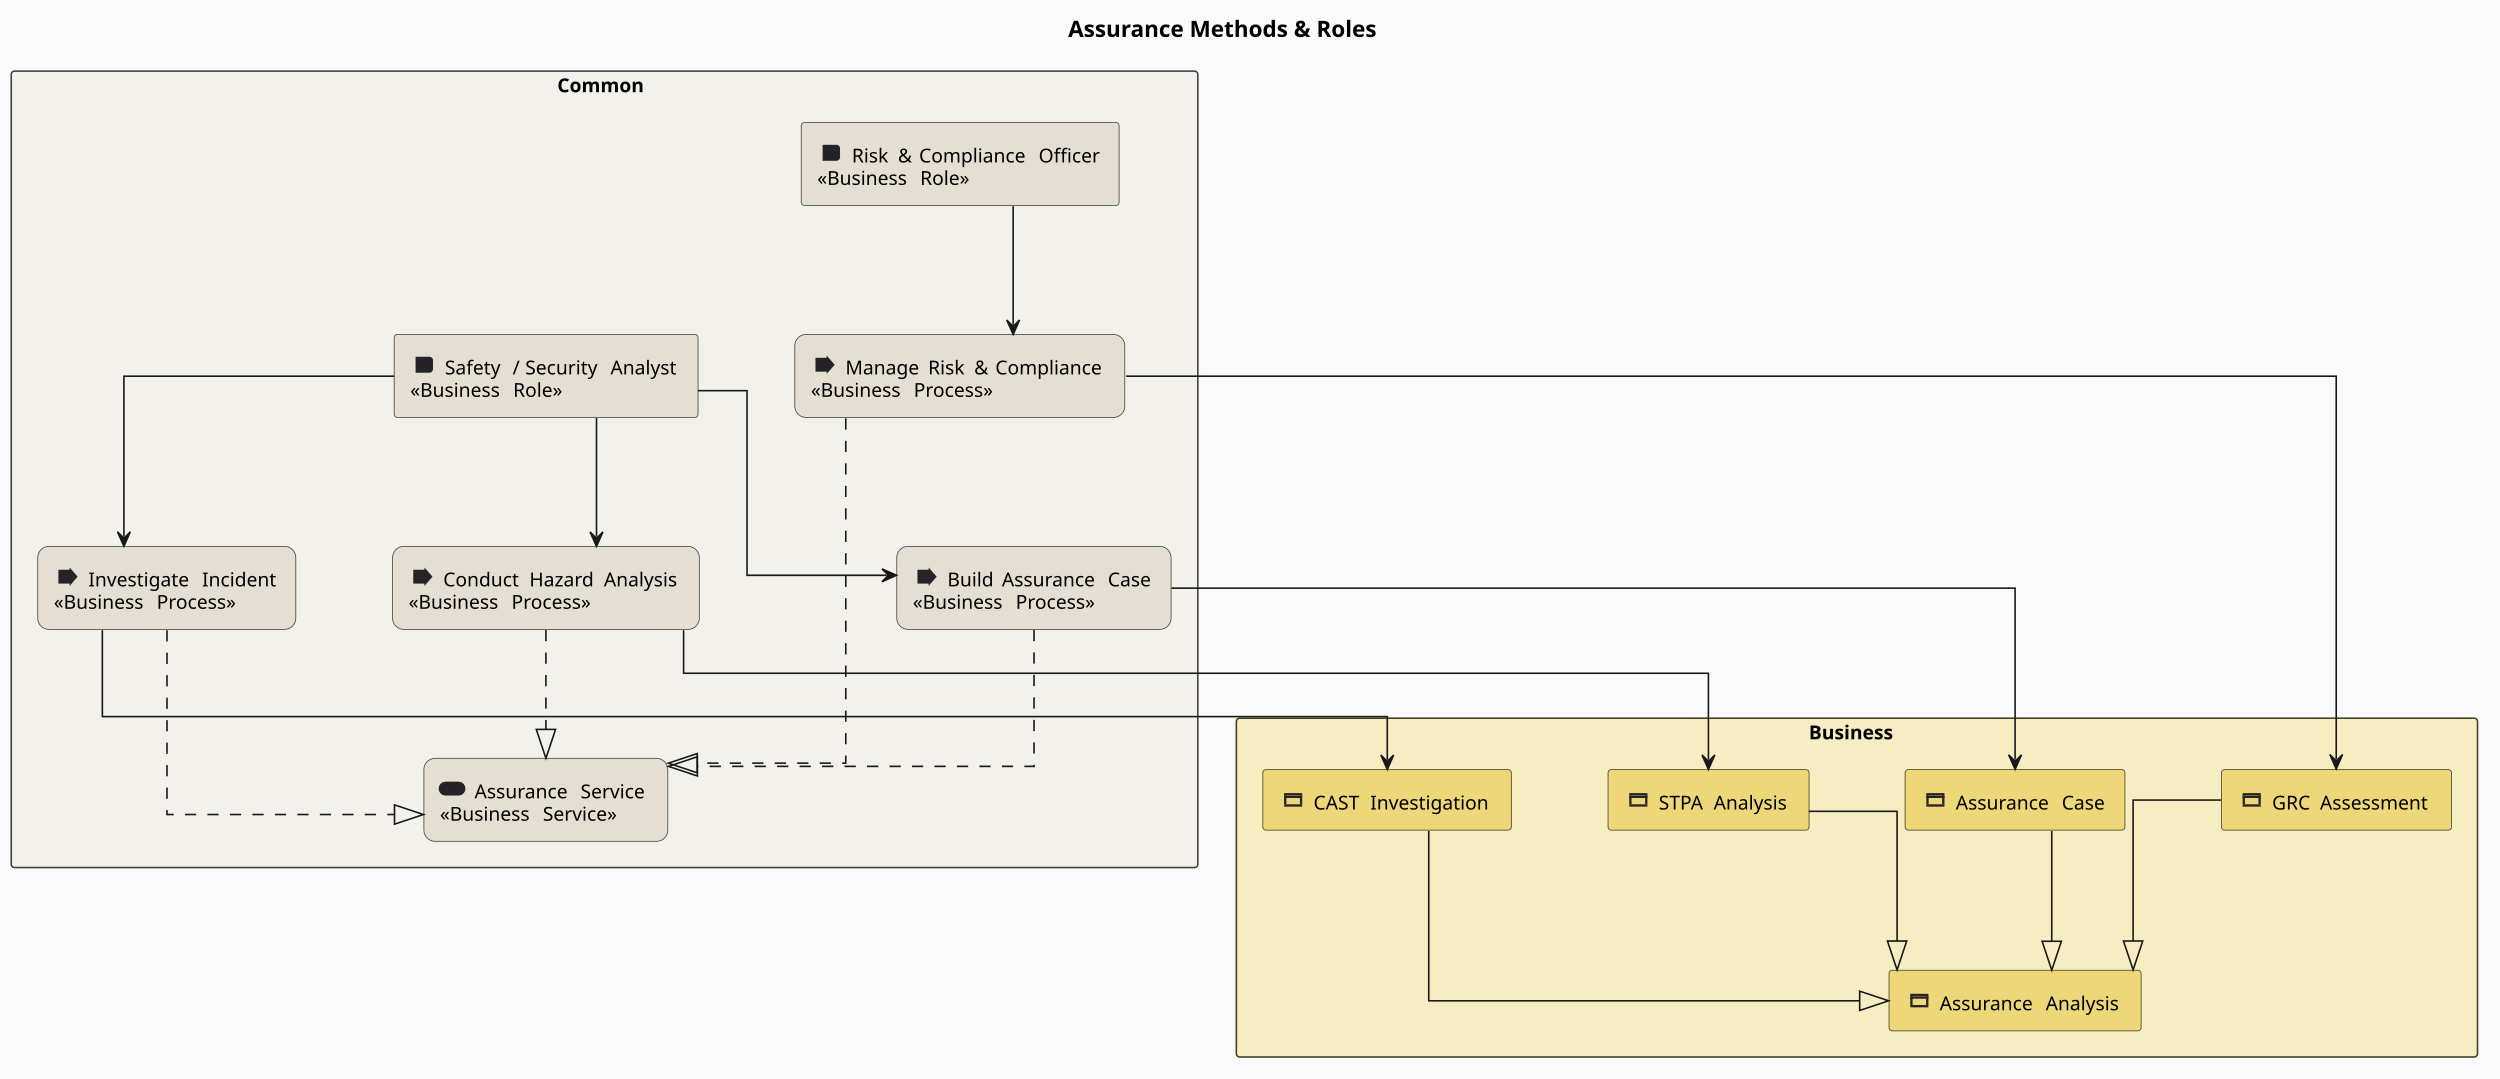
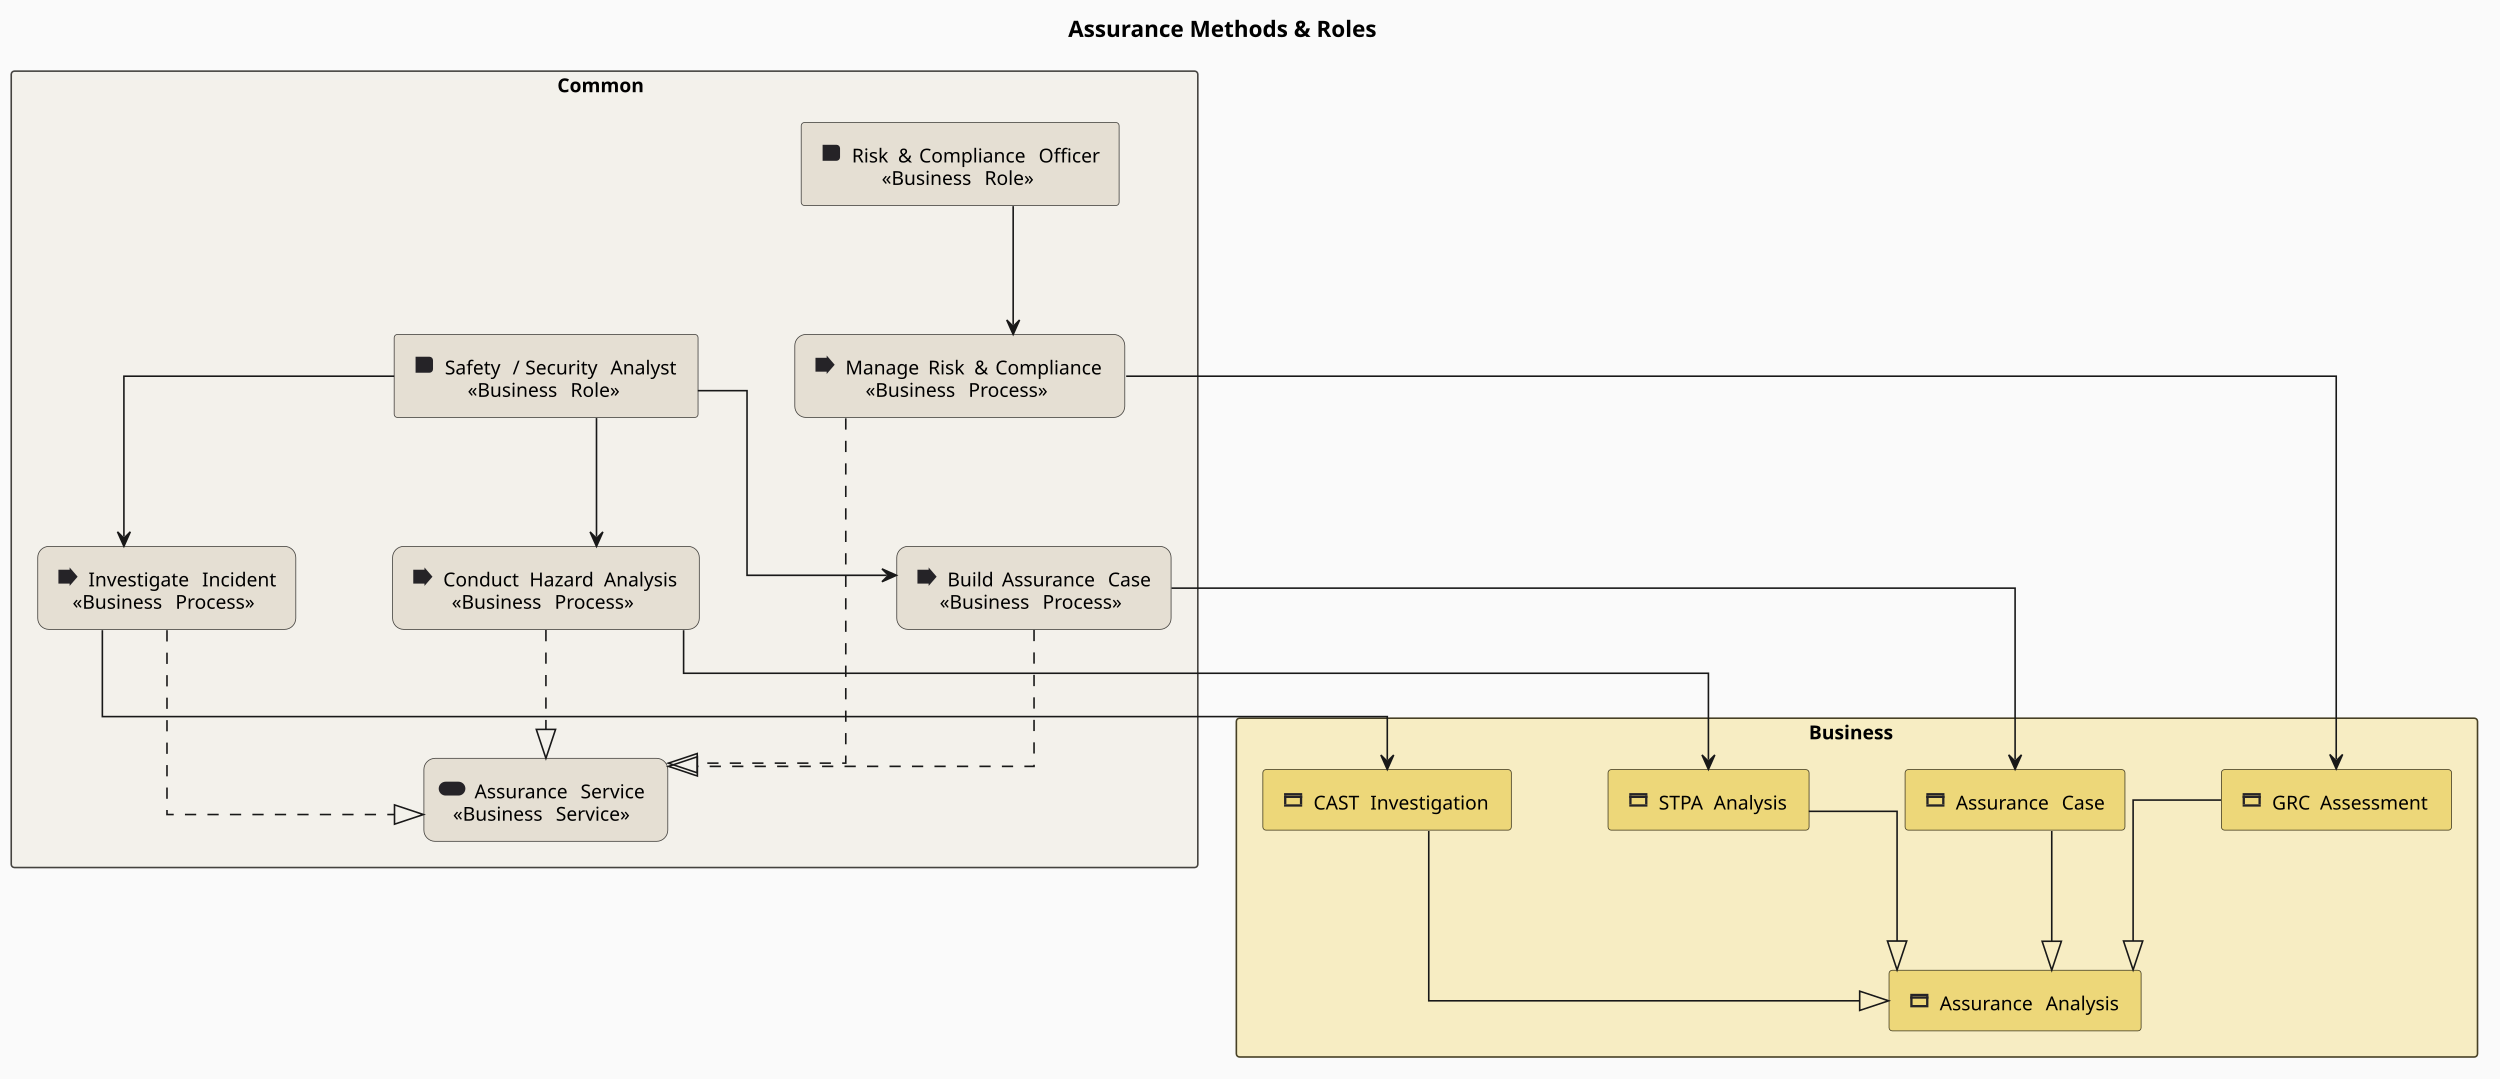
<svg xmlns="http://www.w3.org/2000/svg" contentStyleType="text/css" data-diagram-type="DESCRIPTION" height="672px" preserveAspectRatio="none" style="width:1557px;height:672px;background:#FAFAFA;" version="1.1" viewBox="0 0 1557 672" width="1557px" zoomAndPan="magnify">
  <defs />
  <g>
    <rect fill="#FAFAFA" height="672" style="stroke:none;stroke-width:1;" width="1557" x="0" y="0" />
-     <g class="title" data-source-line="56">
+     <g class="title" data-source-line="57">
      <text fill="#000000" font-family="sans-serif" font-size="14" font-weight="700" lengthAdjust="spacing" textLength="219.495" x="665.252" y="22.995">Assurance Methods &amp; Roles</text>
    </g>
-     <g class="cluster" data-qualified-name="Common" data-source-line="58" id="ent0002">
+     <g class="cluster" data-qualified-name="Common" data-source-line="59" id="ent0002">
      <rect fill="#F3F1EB" height="496" rx="2" ry="2" style="stroke:#45433F;stroke-width:1;" width="739" x="7" y="44.297" />
      <text fill="#000000" font-family="sans-serif" font-size="12" font-weight="700" lengthAdjust="spacing" textLength="58.846" x="347.077" y="57.435">Common</text>
    </g>
-     <g class="cluster" data-qualified-name="Business" data-source-line="68" id="ent0010">
+     <g class="cluster" data-qualified-name="Business" data-source-line="69" id="ent0010">
      <rect fill="#F7EDC3" height="211" rx="2" ry="2" style="stroke:#474024;stroke-width:1;" width="773" x="770" y="447.297" />
      <text fill="#000000" font-family="sans-serif" font-size="12" font-weight="700" lengthAdjust="spacing" textLength="59.912" x="1126.544" y="460.435">Business</text>
    </g>
-     <g class="entity" data-qualified-name="Common.PRC_7YyhMi" data-source-line="59" id="ent0003">
+     <g class="entity" data-qualified-name="Common.PRC_7YyhMi" data-source-line="60" id="ent0003">
      <rect fill="#E5DFD3" height="51.692" rx="7" ry="7" style="stroke:#45433F;stroke-width:0.5;" width="205.512" x="495" y="208.297" />
      <path d="M507.88,222.838 L514.859,222.838 L514.859,221.398 L519.843,227.158 L514.859,232.918 L514.859,231.478 L507.88,231.478" fill="#252327" style="stroke:none;stroke-width:0.5;" />
      <text fill="#000000" font-family="sans-serif" font-size="12" lengthAdjust="spacing" textLength="3.814" x="522.723" y="233.19"> </text>
      <text fill="#000000" font-family="sans-serif" font-size="12" lengthAdjust="spacing" textLength="47.666" x="526.538" y="233.19">Manage</text>
      <text fill="#000000" font-family="sans-serif" font-size="12" lengthAdjust="spacing" textLength="3.814" x="574.203" y="233.19"> </text>
      <text fill="#000000" font-family="sans-serif" font-size="12" lengthAdjust="spacing" textLength="24.873" x="578.018" y="233.19">Risk</text>
      <text fill="#000000" font-family="sans-serif" font-size="12" lengthAdjust="spacing" textLength="3.814" x="602.891" y="233.19"> </text>
      <text fill="#000000" font-family="sans-serif" font-size="12" lengthAdjust="spacing" textLength="9.357" x="606.706" y="233.19">&amp;</text>
      <text fill="#000000" font-family="sans-serif" font-size="12" lengthAdjust="spacing" textLength="3.814" x="616.063" y="233.19"> </text>
      <text fill="#000000" font-family="sans-serif" font-size="12" lengthAdjust="spacing" textLength="70.635" x="619.877" y="233.19">Compliance</text>
-       <text fill="#000000" font-family="sans-serif" font-size="12" lengthAdjust="spacing" textLength="60.258" x="505" y="247.159">«Business</text>
-       <text fill="#000000" font-family="sans-serif" font-size="12" lengthAdjust="spacing" textLength="3.814" x="565.258" y="247.159"> </text>
-       <text fill="#000000" font-family="sans-serif" font-size="12" lengthAdjust="spacing" textLength="53.338" x="569.072" y="247.159">Process»</text>
-     </g>
-     <g class="entity" data-qualified-name="Common.PRC_TfWiGw" data-source-line="60" id="ent0004">
+       <text fill="#000000" font-family="sans-serif" font-size="12" lengthAdjust="spacing" textLength="60.258" x="539.051" y="247.159">«Business</text>
+       <text fill="#000000" font-family="sans-serif" font-size="12" lengthAdjust="spacing" textLength="3.814" x="599.309" y="247.159"> </text>
+       <text fill="#000000" font-family="sans-serif" font-size="12" lengthAdjust="spacing" textLength="53.338" x="603.123" y="247.159">Process»</text>
+     </g>
+     <g class="entity" data-qualified-name="Common.PRC_TfWiGw" data-source-line="61" id="ent0004">
      <rect fill="#E5DFD3" height="51.692" rx="7" ry="7" style="stroke:#45433F;stroke-width:0.5;" width="191.04" x="244.5" y="340.297" />
      <path d="M257.38,354.838 L264.358,354.838 L264.358,353.398 L269.343,359.158 L264.358,364.918 L264.358,363.478 L257.38,363.478" fill="#252327" style="stroke:none;stroke-width:0.5;" />
      <text fill="#000000" font-family="sans-serif" font-size="12" lengthAdjust="spacing" textLength="3.814" x="272.223" y="365.19"> </text>
      <text fill="#000000" font-family="sans-serif" font-size="12" lengthAdjust="spacing" textLength="49.852" x="276.038" y="365.19">Conduct</text>
      <text fill="#000000" font-family="sans-serif" font-size="12" lengthAdjust="spacing" textLength="3.814" x="325.889" y="365.19"> </text>
      <text fill="#000000" font-family="sans-serif" font-size="12" lengthAdjust="spacing" textLength="42.58" x="329.704" y="365.19">Hazard</text>
      <text fill="#000000" font-family="sans-serif" font-size="12" lengthAdjust="spacing" textLength="3.814" x="372.284" y="365.19"> </text>
      <text fill="#000000" font-family="sans-serif" font-size="12" lengthAdjust="spacing" textLength="49.441" x="376.098" y="365.19">Analysis</text>
-       <text fill="#000000" font-family="sans-serif" font-size="12" lengthAdjust="spacing" textLength="60.258" x="254.5" y="379.159">«Business</text>
-       <text fill="#000000" font-family="sans-serif" font-size="12" lengthAdjust="spacing" textLength="3.814" x="314.758" y="379.159"> </text>
-       <text fill="#000000" font-family="sans-serif" font-size="12" lengthAdjust="spacing" textLength="53.338" x="318.572" y="379.159">Process»</text>
-     </g>
-     <g class="entity" data-qualified-name="Common.PRC_bWETd2" data-source-line="61" id="ent0005">
+       <text fill="#000000" font-family="sans-serif" font-size="12" lengthAdjust="spacing" textLength="60.258" x="281.315" y="379.159">«Business</text>
+       <text fill="#000000" font-family="sans-serif" font-size="12" lengthAdjust="spacing" textLength="3.814" x="341.572" y="379.159"> </text>
+       <text fill="#000000" font-family="sans-serif" font-size="12" lengthAdjust="spacing" textLength="53.338" x="345.387" y="379.159">Process»</text>
+     </g>
+     <g class="entity" data-qualified-name="Common.PRC_bWETd2" data-source-line="62" id="ent0005">
      <rect fill="#E5DFD3" height="51.692" rx="7" ry="7" style="stroke:#45433F;stroke-width:0.5;" width="170.848" x="558.5" y="340.297" />
      <path d="M571.38,354.838 L578.359,354.838 L578.359,353.398 L583.343,359.158 L578.359,364.918 L578.359,363.478 L571.38,363.478" fill="#252327" style="stroke:none;stroke-width:0.5;" />
      <text fill="#000000" font-family="sans-serif" font-size="12" lengthAdjust="spacing" textLength="3.814" x="586.223" y="365.19"> </text>
      <text fill="#000000" font-family="sans-serif" font-size="12" lengthAdjust="spacing" textLength="30.123" x="590.038" y="365.19">Build</text>
      <text fill="#000000" font-family="sans-serif" font-size="12" lengthAdjust="spacing" textLength="3.814" x="620.161" y="365.19"> </text>
      <text fill="#000000" font-family="sans-serif" font-size="12" lengthAdjust="spacing" textLength="62.191" x="623.975" y="365.19">Assurance</text>
      <text fill="#000000" font-family="sans-serif" font-size="12" lengthAdjust="spacing" textLength="3.814" x="686.166" y="365.19"> </text>
      <text fill="#000000" font-family="sans-serif" font-size="12" lengthAdjust="spacing" textLength="29.367" x="689.981" y="365.19">Case</text>
-       <text fill="#000000" font-family="sans-serif" font-size="12" lengthAdjust="spacing" textLength="60.258" x="568.5" y="379.159">«Business</text>
-       <text fill="#000000" font-family="sans-serif" font-size="12" lengthAdjust="spacing" textLength="3.814" x="628.758" y="379.159"> </text>
-       <text fill="#000000" font-family="sans-serif" font-size="12" lengthAdjust="spacing" textLength="53.338" x="632.572" y="379.159">Process»</text>
-     </g>
-     <g class="entity" data-qualified-name="Common.PRC_lXql_n" data-source-line="62" id="ent0006">
+       <text fill="#000000" font-family="sans-serif" font-size="12" lengthAdjust="spacing" textLength="60.258" x="585.219" y="379.159">«Business</text>
+       <text fill="#000000" font-family="sans-serif" font-size="12" lengthAdjust="spacing" textLength="3.814" x="645.477" y="379.159"> </text>
+       <text fill="#000000" font-family="sans-serif" font-size="12" lengthAdjust="spacing" textLength="53.338" x="649.291" y="379.159">Process»</text>
+     </g>
+     <g class="entity" data-qualified-name="Common.PRC_lXql_n" data-source-line="63" id="ent0006">
      <rect fill="#E5DFD3" height="51.692" rx="7" ry="7" style="stroke:#45433F;stroke-width:0.5;" width="160.717" x="23.5" y="340.297" />
      <path d="M36.38,354.838 L43.358,354.838 L43.358,353.398 L48.343,359.158 L43.358,364.918 L43.358,363.478 L36.38,363.478" fill="#252327" style="stroke:none;stroke-width:0.5;" />
      <text fill="#000000" font-family="sans-serif" font-size="12" lengthAdjust="spacing" textLength="3.814" x="51.223" y="365.19"> </text>
      <text fill="#000000" font-family="sans-serif" font-size="12" lengthAdjust="spacing" textLength="66.978" x="55.038" y="365.19">Investigate</text>
      <text fill="#000000" font-family="sans-serif" font-size="12" lengthAdjust="spacing" textLength="3.814" x="122.016" y="365.19"> </text>
      <text fill="#000000" font-family="sans-serif" font-size="12" lengthAdjust="spacing" textLength="48.387" x="125.831" y="365.19">Incident</text>
-       <text fill="#000000" font-family="sans-serif" font-size="12" lengthAdjust="spacing" textLength="60.258" x="33.5" y="379.159">«Business</text>
-       <text fill="#000000" font-family="sans-serif" font-size="12" lengthAdjust="spacing" textLength="3.814" x="93.758" y="379.159"> </text>
-       <text fill="#000000" font-family="sans-serif" font-size="12" lengthAdjust="spacing" textLength="53.338" x="97.572" y="379.159">Process»</text>
-     </g>
-     <g class="entity" data-qualified-name="Common.ROL_abNYhO" data-source-line="63" id="ent0007">
+       <text fill="#000000" font-family="sans-serif" font-size="12" lengthAdjust="spacing" textLength="60.258" x="45.154" y="379.159">«Business</text>
+       <text fill="#000000" font-family="sans-serif" font-size="12" lengthAdjust="spacing" textLength="3.814" x="105.411" y="379.159"> </text>
+       <text fill="#000000" font-family="sans-serif" font-size="12" lengthAdjust="spacing" textLength="53.338" x="109.226" y="379.159">Process»</text>
+     </g>
+     <g class="entity" data-qualified-name="Common.ROL_abNYhO" data-source-line="64" id="ent0007">
      <rect fill="#E5DFD3" height="51.692" rx="2" ry="2" style="stroke:#45433F;stroke-width:0.5;" width="197.989" x="499" y="76.297" />
      <path d="M512.323,90.174 L520.963,90.174 A2.215,2.215 0 0 1 523.178,92.389 L523.178,97.928 A2.215,2.215 0 0 1 520.963,100.143 L512.323,100.143" fill="#252327" style="stroke:none;stroke-width:0.5;" />
      <text fill="#000000" font-family="sans-serif" font-size="12" lengthAdjust="spacing" textLength="3.814" x="526.723" y="101.19"> </text>
      <text fill="#000000" font-family="sans-serif" font-size="12" lengthAdjust="spacing" textLength="24.873" x="530.538" y="101.19">Risk</text>
      <text fill="#000000" font-family="sans-serif" font-size="12" lengthAdjust="spacing" textLength="3.814" x="555.411" y="101.19"> </text>
      <text fill="#000000" font-family="sans-serif" font-size="12" lengthAdjust="spacing" textLength="9.357" x="559.225" y="101.19">&amp;</text>
      <text fill="#000000" font-family="sans-serif" font-size="12" lengthAdjust="spacing" textLength="3.814" x="568.582" y="101.19"> </text>
      <text fill="#000000" font-family="sans-serif" font-size="12" lengthAdjust="spacing" textLength="70.635" x="572.397" y="101.19">Compliance</text>
      <text fill="#000000" font-family="sans-serif" font-size="12" lengthAdjust="spacing" textLength="3.814" x="643.032" y="101.19"> </text>
      <text fill="#000000" font-family="sans-serif" font-size="12" lengthAdjust="spacing" textLength="40.143" x="646.846" y="101.19">Officer</text>
-       <text fill="#000000" font-family="sans-serif" font-size="12" lengthAdjust="spacing" textLength="60.258" x="509" y="115.159">«Business</text>
-       <text fill="#000000" font-family="sans-serif" font-size="12" lengthAdjust="spacing" textLength="3.814" x="569.258" y="115.159"> </text>
-       <text fill="#000000" font-family="sans-serif" font-size="12" lengthAdjust="spacing" textLength="33.738" x="573.072" y="115.159">Role»</text>
-     </g>
-     <g class="entity" data-qualified-name="Common.ROL_yswDMB" data-source-line="64" id="ent0008">
+       <text fill="#000000" font-family="sans-serif" font-size="12" lengthAdjust="spacing" textLength="60.258" x="549.089" y="115.159">«Business</text>
+       <text fill="#000000" font-family="sans-serif" font-size="12" lengthAdjust="spacing" textLength="3.814" x="609.347" y="115.159"> </text>
+       <text fill="#000000" font-family="sans-serif" font-size="12" lengthAdjust="spacing" textLength="33.738" x="613.161" y="115.159">Role»</text>
+     </g>
+     <g class="entity" data-qualified-name="Common.ROL_yswDMB" data-source-line="65" id="ent0008">
      <rect fill="#E5DFD3" height="51.692" rx="2" ry="2" style="stroke:#45433F;stroke-width:0.5;" width="189.246" x="245.5" y="208.297" />
      <path d="M258.823,222.174 L267.463,222.174 A2.215,2.215 0 0 1 269.678,224.389 L269.678,229.928 A2.215,2.215 0 0 1 267.463,232.143 L258.823,232.143" fill="#252327" style="stroke:none;stroke-width:0.5;" />
      <text fill="#000000" font-family="sans-serif" font-size="12" lengthAdjust="spacing" textLength="3.814" x="273.223" y="233.19"> </text>
      <text fill="#000000" font-family="sans-serif" font-size="12" lengthAdjust="spacing" textLength="38.385" x="277.038" y="233.19">Safety</text>
      <text fill="#000000" font-family="sans-serif" font-size="12" lengthAdjust="spacing" textLength="3.814" x="315.422" y="233.19"> </text>
      <text fill="#000000" font-family="sans-serif" font-size="12" lengthAdjust="spacing" textLength="4.043" x="319.237" y="233.19">/</text>
      <text fill="#000000" font-family="sans-serif" font-size="12" lengthAdjust="spacing" textLength="3.814" x="323.28" y="233.19"> </text>
      <text fill="#000000" font-family="sans-serif" font-size="12" lengthAdjust="spacing" textLength="49.277" x="327.094" y="233.19">Security</text>
      <text fill="#000000" font-family="sans-serif" font-size="12" lengthAdjust="spacing" textLength="3.814" x="376.372" y="233.19"> </text>
      <text fill="#000000" font-family="sans-serif" font-size="12" lengthAdjust="spacing" textLength="44.56" x="380.186" y="233.19">Analyst</text>
-       <text fill="#000000" font-family="sans-serif" font-size="12" lengthAdjust="spacing" textLength="60.258" x="255.5" y="247.159">«Business</text>
-       <text fill="#000000" font-family="sans-serif" font-size="12" lengthAdjust="spacing" textLength="3.814" x="315.758" y="247.159"> </text>
-       <text fill="#000000" font-family="sans-serif" font-size="12" lengthAdjust="spacing" textLength="33.738" x="319.572" y="247.159">Role»</text>
-     </g>
-     <g class="entity" data-qualified-name="Common.SRV_ooK3YN" data-source-line="65" id="ent0009">
+       <text fill="#000000" font-family="sans-serif" font-size="12" lengthAdjust="spacing" textLength="60.258" x="291.218" y="247.159">«Business</text>
+       <text fill="#000000" font-family="sans-serif" font-size="12" lengthAdjust="spacing" textLength="3.814" x="351.476" y="247.159"> </text>
+       <text fill="#000000" font-family="sans-serif" font-size="12" lengthAdjust="spacing" textLength="33.738" x="355.29" y="247.159">Role»</text>
+     </g>
+     <g class="entity" data-qualified-name="Common.SRV_ooK3YN" data-source-line="66" id="ent0009">
      <rect fill="#E5DFD3" height="51.692" rx="7" ry="7" style="stroke:#45433F;stroke-width:0.5;" width="151.893" x="264" y="472.297" />
      <path d="M277.545,486.838 L285.52,486.838 A3.102,3.102 0 0 1 285.52,495.478 L277.545,495.478 A3.102,3.102 0 0 1 277.545,486.838" fill="#252327" style="stroke:none;stroke-width:0.5;" />
      <text fill="#000000" font-family="sans-serif" font-size="12" lengthAdjust="spacing" textLength="3.814" x="291.723" y="497.19"> </text>
      <text fill="#000000" font-family="sans-serif" font-size="12" lengthAdjust="spacing" textLength="62.191" x="295.538" y="497.19">Assurance</text>
      <text fill="#000000" font-family="sans-serif" font-size="12" lengthAdjust="spacing" textLength="3.814" x="357.729" y="497.19"> </text>
      <text fill="#000000" font-family="sans-serif" font-size="12" lengthAdjust="spacing" textLength="44.35" x="361.543" y="497.19">Service</text>
-       <text fill="#000000" font-family="sans-serif" font-size="12" lengthAdjust="spacing" textLength="60.258" x="274" y="511.159">«Business</text>
-       <text fill="#000000" font-family="sans-serif" font-size="12" lengthAdjust="spacing" textLength="3.814" x="334.258" y="511.159"> </text>
-       <text fill="#000000" font-family="sans-serif" font-size="12" lengthAdjust="spacing" textLength="51.691" x="338.072" y="511.159">Service»</text>
-     </g>
-     <g class="entity" data-qualified-name="Business.BOB_B33tSQ" data-source-line="69" id="ent0011">
+       <text fill="#000000" font-family="sans-serif" font-size="12" lengthAdjust="spacing" textLength="60.258" x="282.065" y="511.159">«Business</text>
+       <text fill="#000000" font-family="sans-serif" font-size="12" lengthAdjust="spacing" textLength="3.814" x="342.322" y="511.159"> </text>
+       <text fill="#000000" font-family="sans-serif" font-size="12" lengthAdjust="spacing" textLength="51.691" x="346.137" y="511.159">Service»</text>
+     </g>
+     <g class="entity" data-qualified-name="Business.BOB_B33tSQ" data-source-line="70" id="ent0011">
      <rect fill="#EDD779" height="37.723" rx="2" ry="2" style="stroke:#474024;stroke-width:0.5;" width="156.985" x="1176.5" y="604.297" />
      <path d="M1189.712,618.949 L1201.011,618.949 L1201.011,620.389 L1189.712,620.389" fill="#252327" />
      <path d="M1189.712,625.928 L1201.011,625.928 L1201.011,627.368 L1189.712,627.368" fill="#252327" />
      <path d="M1189.712,620.389 L1189.712,625.928 L1191.152,625.928 L1191.152,620.389" fill="#252327" />
      <path d="M1199.571,620.389 L1199.571,625.928 L1201.011,625.928 L1201.011,620.389" fill="#252327" />
      <path d="M1189.712,620.555 L1201.011,620.555 L1201.011,621.995 L1189.712,621.995" fill="#252327" />
      <text fill="#000000" font-family="sans-serif" font-size="12" lengthAdjust="spacing" textLength="3.814" x="1204.223" y="629.19"> </text>
      <text fill="#000000" font-family="sans-serif" font-size="12" lengthAdjust="spacing" textLength="62.191" x="1208.037" y="629.19">Assurance</text>
      <text fill="#000000" font-family="sans-serif" font-size="12" lengthAdjust="spacing" textLength="3.814" x="1270.229" y="629.19"> </text>
      <text fill="#000000" font-family="sans-serif" font-size="12" lengthAdjust="spacing" textLength="49.441" x="1274.043" y="629.19">Analysis</text>
    </g>
-     <g class="entity" data-qualified-name="Business.BOB_GCbVtL" data-source-line="70" id="ent0012">
+     <g class="entity" data-qualified-name="Business.BOB_GCbVtL" data-source-line="71" id="ent0012">
      <rect fill="#EDD779" height="37.723" rx="2" ry="2" style="stroke:#474024;stroke-width:0.5;" width="143.35" x="1383.5" y="479.297" />
      <path d="M1396.712,493.949 L1408.011,493.949 L1408.011,495.389 L1396.712,495.389" fill="#252327" />
      <path d="M1396.712,500.928 L1408.011,500.928 L1408.011,502.368 L1396.712,502.368" fill="#252327" />
      <path d="M1396.712,495.389 L1396.712,500.928 L1398.152,500.928 L1398.152,495.389" fill="#252327" />
      <path d="M1406.571,495.389 L1406.571,500.928 L1408.011,500.928 L1408.011,495.389" fill="#252327" />
      <path d="M1396.712,495.555 L1408.011,495.555 L1408.011,496.995 L1396.712,496.995" fill="#252327" />
      <text fill="#000000" font-family="sans-serif" font-size="12" lengthAdjust="spacing" textLength="3.814" x="1411.223" y="504.19"> </text>
      <text fill="#000000" font-family="sans-serif" font-size="12" lengthAdjust="spacing" textLength="26.016" x="1415.037" y="504.19">GRC</text>
      <text fill="#000000" font-family="sans-serif" font-size="12" lengthAdjust="spacing" textLength="3.814" x="1441.053" y="504.19"> </text>
      <text fill="#000000" font-family="sans-serif" font-size="12" lengthAdjust="spacing" textLength="71.982" x="1444.868" y="504.19">Assessment</text>
    </g>
-     <g class="entity" data-qualified-name="Business.BOB_H_uAJl" data-source-line="71" id="ent0013">
+     <g class="entity" data-qualified-name="Business.BOB_H_uAJl" data-source-line="72" id="ent0013">
      <rect fill="#EDD779" height="37.723" rx="2" ry="2" style="stroke:#474024;stroke-width:0.5;" width="154.764" x="786.5" y="479.297" />
      <path d="M799.712,493.949 L811.011,493.949 L811.011,495.389 L799.712,495.389" fill="#252327" />
      <path d="M799.712,500.928 L811.011,500.928 L811.011,502.368 L799.712,502.368" fill="#252327" />
      <path d="M799.712,495.389 L799.712,500.928 L801.152,500.928 L801.152,495.389" fill="#252327" />
      <path d="M809.571,495.389 L809.571,500.928 L811.011,500.928 L811.011,495.389" fill="#252327" />
      <path d="M799.712,495.555 L811.011,495.555 L811.011,496.995 L799.712,496.995" fill="#252327" />
      <text fill="#000000" font-family="sans-serif" font-size="12" lengthAdjust="spacing" textLength="3.814" x="814.223" y="504.19"> </text>
      <text fill="#000000" font-family="sans-serif" font-size="12" lengthAdjust="spacing" textLength="31.535" x="818.038" y="504.19">CAST</text>
      <text fill="#000000" font-family="sans-serif" font-size="12" lengthAdjust="spacing" textLength="3.814" x="849.573" y="504.19"> </text>
      <text fill="#000000" font-family="sans-serif" font-size="12" lengthAdjust="spacing" textLength="77.877" x="853.387" y="504.19">Investigation</text>
    </g>
-     <g class="entity" data-qualified-name="Business.BOB_U1Yo1s" data-source-line="72" id="ent0014">
+     <g class="entity" data-qualified-name="Business.BOB_U1Yo1s" data-source-line="73" id="ent0014">
      <rect fill="#EDD779" height="37.723" rx="2" ry="2" style="stroke:#474024;stroke-width:0.5;" width="125.186" x="1001.5" y="479.297" />
      <path d="M1014.712,493.949 L1026.011,493.949 L1026.011,495.389 L1014.712,495.389" fill="#252327" />
      <path d="M1014.712,500.928 L1026.011,500.928 L1026.011,502.368 L1014.712,502.368" fill="#252327" />
      <path d="M1014.712,495.389 L1014.712,500.928 L1016.152,500.928 L1016.152,495.389" fill="#252327" />
      <path d="M1024.571,495.389 L1024.571,500.928 L1026.011,500.928 L1026.011,495.389" fill="#252327" />
      <path d="M1014.712,495.555 L1026.011,495.555 L1026.011,496.995 L1014.712,496.995" fill="#252327" />
      <text fill="#000000" font-family="sans-serif" font-size="12" lengthAdjust="spacing" textLength="3.814" x="1029.223" y="504.19"> </text>
      <text fill="#000000" font-family="sans-serif" font-size="12" lengthAdjust="spacing" textLength="30.393" x="1033.037" y="504.19">STPA</text>
      <text fill="#000000" font-family="sans-serif" font-size="12" lengthAdjust="spacing" textLength="3.814" x="1063.43" y="504.19"> </text>
      <text fill="#000000" font-family="sans-serif" font-size="12" lengthAdjust="spacing" textLength="49.441" x="1067.245" y="504.19">Analysis</text>
    </g>
-     <g class="entity" data-qualified-name="Business.BOB_f_Hz7r" data-source-line="73" id="ent0015">
+     <g class="entity" data-qualified-name="Business.BOB_f_Hz7r" data-source-line="74" id="ent0015">
      <rect fill="#EDD779" height="37.723" rx="2" ry="2" style="stroke:#474024;stroke-width:0.5;" width="136.911" x="1186.5" y="479.297" />
      <path d="M1199.712,493.949 L1211.011,493.949 L1211.011,495.389 L1199.712,495.389" fill="#252327" />
      <path d="M1199.712,500.928 L1211.011,500.928 L1211.011,502.368 L1199.712,502.368" fill="#252327" />
      <path d="M1199.712,495.389 L1199.712,500.928 L1201.152,500.928 L1201.152,495.389" fill="#252327" />
      <path d="M1209.571,495.389 L1209.571,500.928 L1211.011,500.928 L1211.011,495.389" fill="#252327" />
      <path d="M1199.712,495.555 L1211.011,495.555 L1211.011,496.995 L1199.712,496.995" fill="#252327" />
      <text fill="#000000" font-family="sans-serif" font-size="12" lengthAdjust="spacing" textLength="3.814" x="1214.223" y="504.19"> </text>
      <text fill="#000000" font-family="sans-serif" font-size="12" lengthAdjust="spacing" textLength="62.191" x="1218.037" y="504.19">Assurance</text>
      <text fill="#000000" font-family="sans-serif" font-size="12" lengthAdjust="spacing" textLength="3.814" x="1280.229" y="504.19"> </text>
      <text fill="#000000" font-family="sans-serif" font-size="12" lengthAdjust="spacing" textLength="29.367" x="1284.043" y="504.19">Case</text>
    </g>
-     <g class="link" data-entity-1="ent0007" data-entity-2="ent0003" data-link-type="dependency" data-source-line="98" id="lnk34">
+     <g class="link" data-entity-1="ent0007" data-entity-2="ent0003" data-link-type="dependency" data-source-line="99" id="lnk34">
      <path d="M631,128.377 C631,151.517 631,179.147 631,202.277" fill="none" id="ROL_abNYhO-to-PRC_7YyhMi" style="stroke:#181818;stroke-width:1;" />
      <polygon fill="#181818" points="631,208.277,635,199.277,631,203.277,627,199.277,631,208.277" style="stroke:#181818;stroke-width:1;" />
    </g>
-     <g class="link" data-entity-1="ent0008" data-entity-2="ent0004" data-link-type="dependency" data-source-line="100" id="lnk36">
+     <g class="link" data-entity-1="ent0008" data-entity-2="ent0004" data-link-type="dependency" data-source-line="101" id="lnk36">
      <path d="M371.5,260.377 C371.5,283.517 371.5,311.147 371.5,334.277" fill="none" id="ROL_yswDMB-to-PRC_TfWiGw" style="stroke:#181818;stroke-width:1;" />
      <polygon fill="#181818" points="371.5,340.277,375.5,331.277,371.5,335.277,367.5,331.277,371.5,340.277" style="stroke:#181818;stroke-width:1;" />
    </g>
-     <g class="link" data-entity-1="ent0006" data-entity-2="ent0009" data-link-type="extension" data-source-line="105" id="lnk41">
+     <g class="link" data-entity-1="ent0006" data-entity-2="ent0009" data-link-type="extension" data-source-line="106" id="lnk41">
      <path d="M104,392.487 C104,433.267 104,507.297 104,507.297 C104,507.297 176.75,507.297 245.7,507.297" fill="none" id="PRC_lXql_n-to-SRV_ooK3YN" style="stroke:#181818;stroke-width:1;stroke-dasharray:7,7;" />
      <polygon fill="none" points="263.7,507.297,245.7,501.297,245.7,513.297,263.7,507.297" style="stroke:#181818;stroke-width:1;" />
    </g>
-     <g class="link" data-entity-1="ent0015" data-entity-2="ent0011" data-link-type="extension" data-source-line="93" id="lnk29">
+     <g class="link" data-entity-1="ent0015" data-entity-2="ent0011" data-link-type="extension" data-source-line="94" id="lnk29">
      <path d="M1277.83,517.557 C1277.83,541.117 1277.83,562.747 1277.83,586.227" fill="none" id="BOB_f_Hz7r-to-BOB_B33tSQ" style="stroke:#181818;stroke-width:1;" />
      <polygon fill="none" points="1277.83,604.227,1283.83,586.227,1271.83,586.227,1277.83,604.227" style="stroke:#181818;stroke-width:1;" />
    </g>
-     <g class="link" data-entity-1="ent0012" data-entity-2="ent0011" data-link-type="extension" data-source-line="90" id="lnk26">
+     <g class="link" data-entity-1="ent0012" data-entity-2="ent0011" data-link-type="extension" data-source-line="91" id="lnk26">
      <path d="M1383.25,498.297 C1354.7,498.297 1328.5,498.297 1328.5,498.297 C1328.5,498.297 1328.5,550.977 1328.5,586.037" fill="none" id="BOB_GCbVtL-to-BOB_B33tSQ" style="stroke:#181818;stroke-width:1;" />
      <polygon fill="none" points="1328.5,604.037,1334.5,586.037,1322.5,586.037,1328.5,604.037" style="stroke:#181818;stroke-width:1;" />
    </g>
-     <g class="link" data-entity-1="ent0013" data-entity-2="ent0011" data-link-type="extension" data-source-line="91" id="lnk27">
+     <g class="link" data-entity-1="ent0013" data-entity-2="ent0011" data-link-type="extension" data-source-line="92" id="lnk27">
      <path d="M889.83,517.557 C889.83,552.617 889.83,623.297 889.83,623.297 C889.83,623.297 1050.86,623.297 1158.21,623.297" fill="none" id="BOB_H_uAJl-to-BOB_B33tSQ" style="stroke:#181818;stroke-width:1;" />
      <polygon fill="none" points="1176.21,623.297,1158.21,617.297,1158.21,629.297,1176.21,623.297" style="stroke:#181818;stroke-width:1;" />
    </g>
-     <g class="link" data-entity-1="ent0014" data-entity-2="ent0011" data-link-type="extension" data-source-line="92" id="lnk28">
+     <g class="link" data-entity-1="ent0014" data-entity-2="ent0011" data-link-type="extension" data-source-line="93" id="lnk28">
      <path d="M1126.53,505.297 C1154.6,505.297 1181.5,505.297 1181.5,505.297 C1181.5,505.297 1181.5,552.637 1181.5,586.077" fill="none" id="BOB_U1Yo1s-to-BOB_B33tSQ" style="stroke:#181818;stroke-width:1;" />
      <polygon fill="none" points="1181.5,604.077,1187.5,586.077,1175.5,586.077,1181.5,604.077" style="stroke:#181818;stroke-width:1;" />
    </g>
-     <g class="link" data-entity-1="ent0003" data-entity-2="ent0012" data-link-type="dependency" data-source-line="94" id="lnk30">
+     <g class="link" data-entity-1="ent0003" data-entity-2="ent0012" data-link-type="dependency" data-source-line="95" id="lnk30">
      <path d="M701.37,234.297 C929.31,234.297 1455,234.297 1455,234.297 C1455,234.297 1455,411.917 1455,472.887" fill="none" id="PRC_7YyhMi-to-BOB_GCbVtL" style="stroke:#181818;stroke-width:1;" />
      <polygon fill="#181818" points="1455,478.887,1459,469.887,1455,473.887,1451,469.887,1455,478.887" style="stroke:#181818;stroke-width:1;" />
    </g>
-     <g class="link" data-entity-1="ent0006" data-entity-2="ent0013" data-link-type="dependency" data-source-line="95" id="lnk31">
+     <g class="link" data-entity-1="ent0006" data-entity-2="ent0013" data-link-type="dependency" data-source-line="96" id="lnk31">
      <path d="M63.75,392.487 C63.75,415.827 63.75,446.297 63.75,446.297 C63.75,446.297 864,446.297 864,446.297 C864,446.297 864,458.387 864,473.227" fill="none" id="PRC_lXql_n-to-BOB_H_uAJl" style="stroke:#181818;stroke-width:1;" />
      <polygon fill="#181818" points="864,479.227,868,470.227,864,474.227,860,470.227,864,479.227" style="stroke:#181818;stroke-width:1;" />
    </g>
-     <g class="link" data-entity-1="ent0004" data-entity-2="ent0014" data-link-type="dependency" data-source-line="96" id="lnk32">
+     <g class="link" data-entity-1="ent0004" data-entity-2="ent0014" data-link-type="dependency" data-source-line="97" id="lnk32">
      <path d="M425.75,392.487 C425.75,405.837 425.75,419.297 425.75,419.297 C425.75,419.297 1064,419.297 1064,419.297 C1064,419.297 1064,449.797 1064,473.177" fill="none" id="PRC_TfWiGw-to-BOB_U1Yo1s" style="stroke:#181818;stroke-width:1;" />
      <polygon fill="#181818" points="1064,479.177,1068,470.177,1064,474.177,1060,470.177,1064,479.177" style="stroke:#181818;stroke-width:1;" />
    </g>
-     <g class="link" data-entity-1="ent0005" data-entity-2="ent0015" data-link-type="dependency" data-source-line="97" id="lnk33">
+     <g class="link" data-entity-1="ent0005" data-entity-2="ent0015" data-link-type="dependency" data-source-line="98" id="lnk33">
      <path d="M729.6,366.297 C897.76,366.297 1255,366.297 1255,366.297 C1255,366.297 1255,436.497 1255,473.107" fill="none" id="PRC_bWETd2-to-BOB_f_Hz7r" style="stroke:#181818;stroke-width:1;" />
      <polygon fill="#181818" points="1255,479.107,1259,470.107,1255,474.107,1251,470.107,1255,479.107" style="stroke:#181818;stroke-width:1;" />
    </g>
-     <g class="link" data-entity-1="ent0003" data-entity-2="ent0009" data-link-type="extension" data-source-line="99" id="lnk35">
+     <g class="link" data-entity-1="ent0003" data-entity-2="ent0009" data-link-type="extension" data-source-line="100" id="lnk35">
      <path d="M526.75,260.547 C526.75,323.007 526.75,475.297 526.75,475.297 C526.75,475.297 485.87,475.297 434.23,475.297" fill="none" id="PRC_7YyhMi-to-SRV_ooK3YN" style="stroke:#181818;stroke-width:1;stroke-dasharray:7,7;" />
      <polygon fill="none" points="416.23,475.297,434.23,481.297,434.23,469.297,416.23,475.297" style="stroke:#181818;stroke-width:1;" />
    </g>
-     <g class="link" data-entity-1="ent0004" data-entity-2="ent0009" data-link-type="extension" data-source-line="101" id="lnk37">
+     <g class="link" data-entity-1="ent0004" data-entity-2="ent0009" data-link-type="extension" data-source-line="102" id="lnk37">
      <path d="M340,392.377 C340,415.517 340,431.147 340,454.277" fill="none" id="PRC_TfWiGw-to-SRV_ooK3YN" style="stroke:#181818;stroke-width:1;stroke-dasharray:7,7;" />
      <polygon fill="none" points="340,472.277,346,454.277,334,454.277,340,472.277" style="stroke:#181818;stroke-width:1;" />
    </g>
-     <g class="link" data-entity-1="ent0008" data-entity-2="ent0005" data-link-type="dependency" data-source-line="102" id="lnk38">
+     <g class="link" data-entity-1="ent0008" data-entity-2="ent0005" data-link-type="dependency" data-source-line="103" id="lnk38">
      <path d="M434.61,243.297 C452.24,243.297 465.25,243.297 465.25,243.297 C465.25,243.297 465.25,358.297 465.25,358.297 C465.25,358.297 506.41,358.297 552.29,358.297" fill="none" id="ROL_yswDMB-to-PRC_bWETd2" style="stroke:#181818;stroke-width:1;" />
      <polygon fill="#181818" points="558.29,358.297,549.29,354.297,553.29,358.297,549.29,362.297,558.29,358.297" style="stroke:#181818;stroke-width:1;" />
    </g>
-     <g class="link" data-entity-1="ent0005" data-entity-2="ent0009" data-link-type="extension" data-source-line="103" id="lnk39">
+     <g class="link" data-entity-1="ent0005" data-entity-2="ent0009" data-link-type="extension" data-source-line="104" id="lnk39">
      <path d="M644,392.317 C644,425.127 644,477.297 644,477.297 C644,477.297 524.37,477.297 434.32,477.297" fill="none" id="PRC_bWETd2-to-SRV_ooK3YN" style="stroke:#181818;stroke-width:1;stroke-dasharray:7,7;" />
      <polygon fill="none" points="416.32,477.297,434.32,483.297,434.32,471.297,416.32,477.297" style="stroke:#181818;stroke-width:1;" />
    </g>
-     <g class="link" data-entity-1="ent0008" data-entity-2="ent0006" data-link-type="dependency" data-source-line="104" id="lnk40">
+     <g class="link" data-entity-1="ent0008" data-entity-2="ent0006" data-link-type="dependency" data-source-line="105" id="lnk40">
      <path d="M245.48,234.297 C170.13,234.297 77.17,234.297 77.17,234.297 C77.17,234.297 77.17,295.747 77.17,334.217" fill="none" id="ROL_yswDMB-to-PRC_lXql_n" style="stroke:#181818;stroke-width:1;" />
      <polygon fill="#181818" points="77.17,340.217,81.17,331.217,77.17,335.217,73.17,331.217,77.17,340.217" style="stroke:#181818;stroke-width:1;" />
    </g>
  </g>
</svg>
